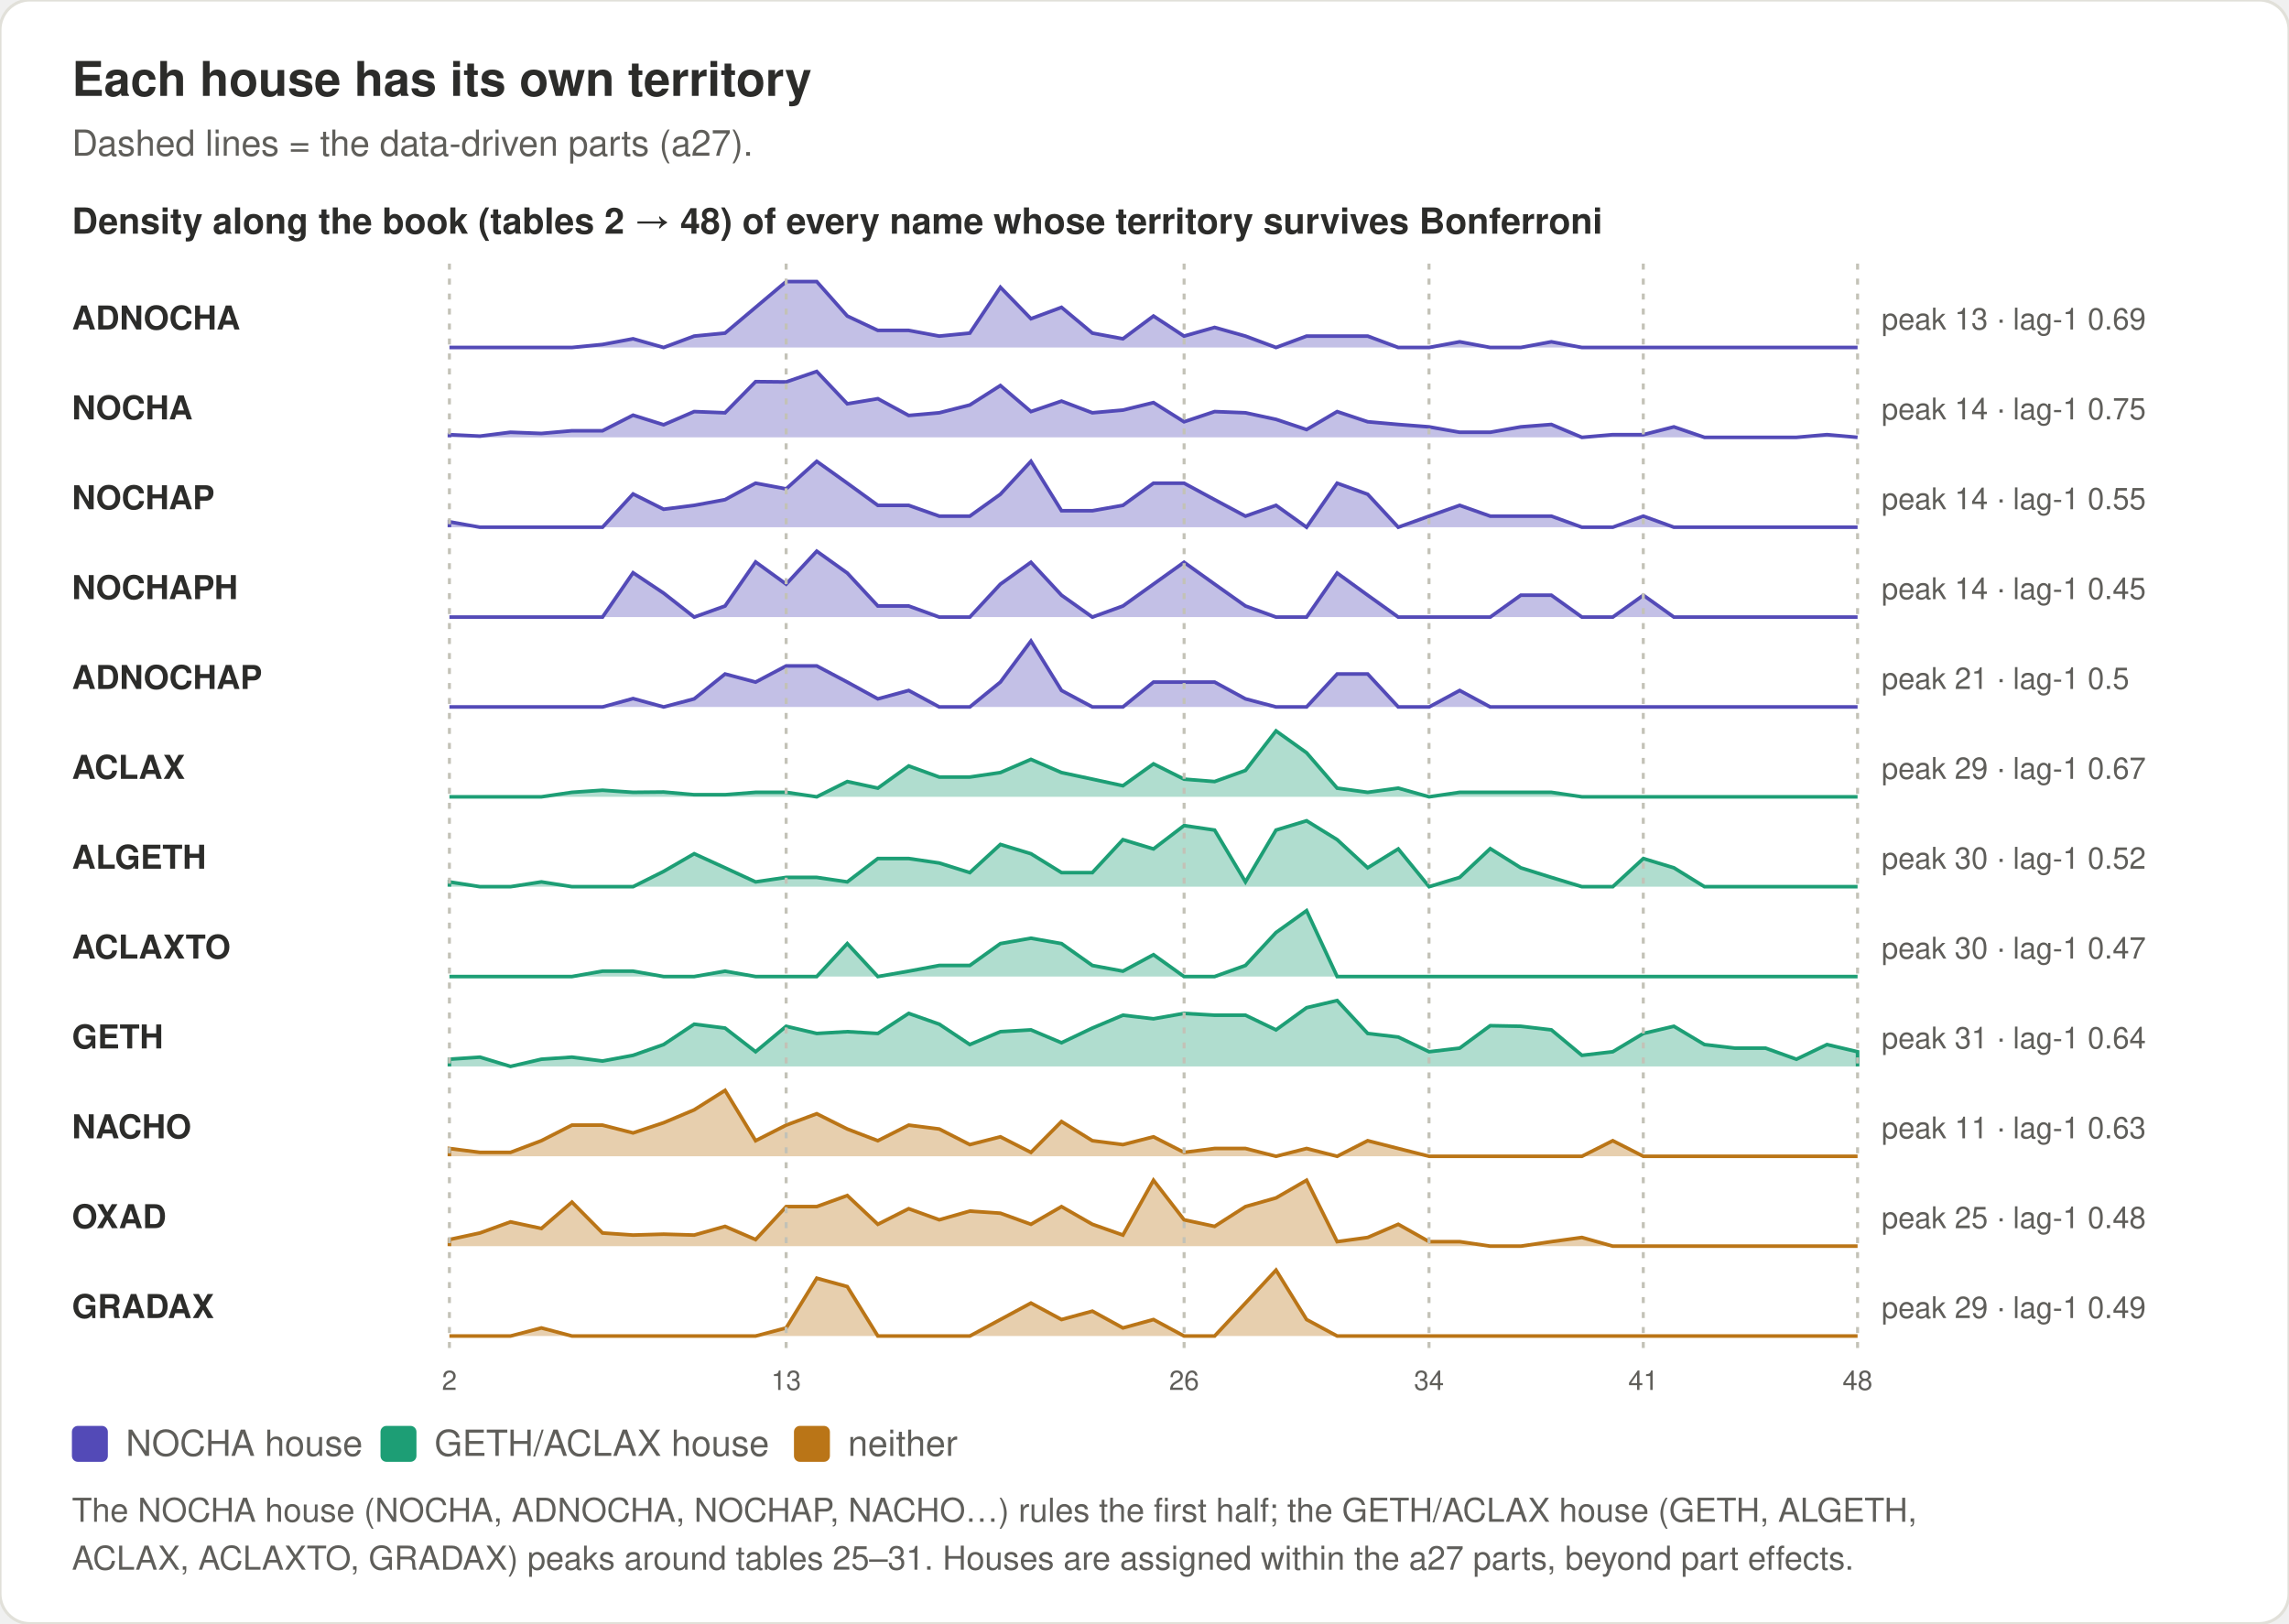
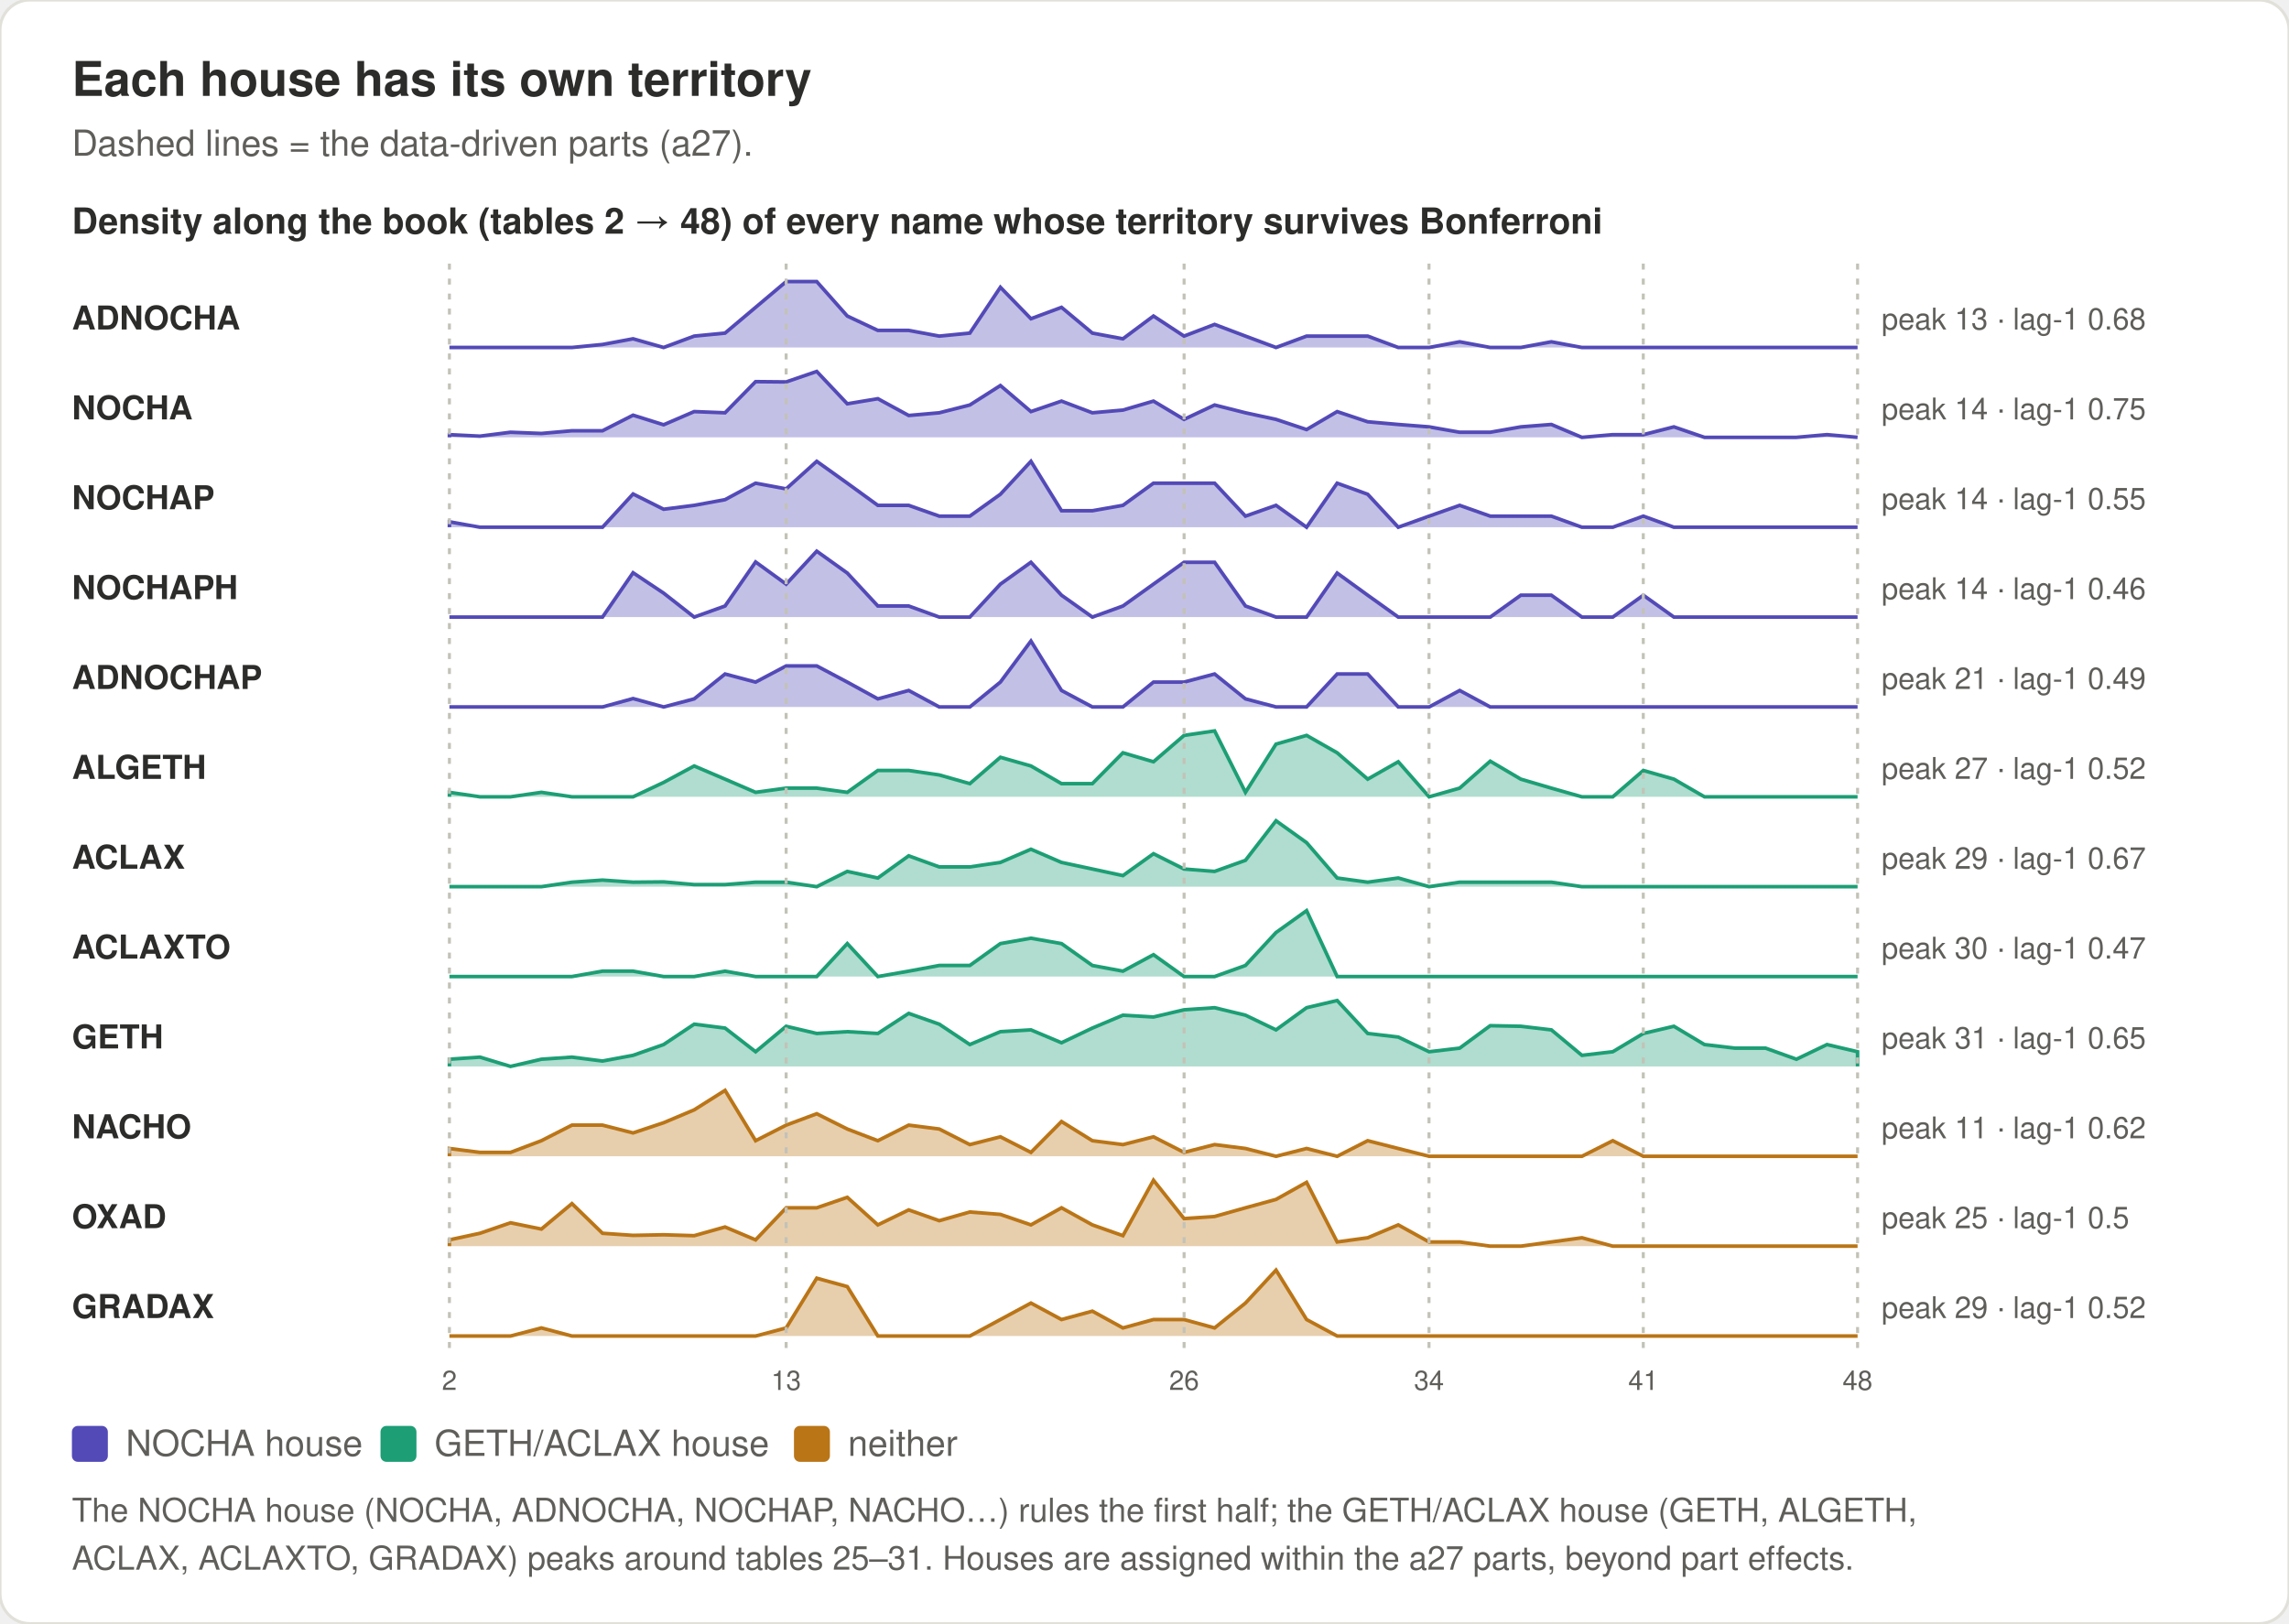
<svg xmlns="http://www.w3.org/2000/svg" width="764" height="542" viewBox="0 0 764 542" font-family="Segoe UI, Helvetica, Arial, sans-serif" role="img">
  <rect x="0" y="0" width="764" height="542" rx="10" fill="#FFFFFF" stroke="#E1E0D9" />
  <text x="24" y="32" font-size="16" fill="#2C2C2A" text-anchor="start" font-weight="600">Each house has its own territory</text>
  <text x="24" y="52" font-size="12" fill="#5F5E5A" text-anchor="start" font-weight="400">Dashed lines = the data-driven parts (a27).</text>
  <text x="24" y="78" font-size="12" fill="#2C2C2A" text-anchor="start" font-weight="600">Density along the book (tables 2 → 48) of every name whose territory survives Bonferroni</text>
-   <polyline points="150,116 150.0,116.0 160.2,116.0 170.4,116.0 180.7,116.0 190.9,116.0 201.1,115.0 211.3,113.1 221.5,116.0 231.7,112.2 242.0,111.2 252.2,102.6 262.4,94.0 272.6,94.0 282.8,105.5 293.0,110.3 303.3,110.3 313.5,112.2 323.7,111.2 333.9,95.9 344.1,106.4 354.3,102.6 364.6,111.2 374.8,113.1 385.0,105.5 395.2,112.2 405.4,109.3 415.7,112.2 425.9,116.0 436.1,112.2 446.3,112.2 456.5,112.2 466.7,116.0 477.0,116.0 487.2,114.1 497.4,116.0 507.6,116.0 517.8,114.1 528.0,116.0 538.3,116.0 548.5,116.0 558.7,116.0 568.9,116.0 579.1,116.0 589.3,116.0 599.6,116.0 609.8,116.0 620.0,116.0 620,116" fill="#534AB7" fill-opacity="0.35" stroke="#534AB7" stroke-width="1.2" />
+   <polyline points="150,116 150.0,116.0 160.2,116.0 170.4,116.0 180.7,116.0 190.9,116.0 201.1,115.0 211.3,113.1 221.5,116.0 231.7,112.2 242.0,111.2 252.2,102.6 262.4,94.0 272.6,94.0 282.8,105.5 293.0,110.3 303.3,110.3 313.5,112.2 323.7,111.2 333.9,95.9 344.1,106.4 354.3,102.6 364.6,111.2 374.8,113.1 385.0,105.5 395.2,112.2 405.4,108.3 415.7,112.2 425.9,116.0 436.1,112.2 446.3,112.2 456.5,112.2 466.7,116.0 477.0,116.0 487.2,114.1 497.4,116.0 507.6,116.0 517.8,114.1 528.0,116.0 538.3,116.0 548.5,116.0 558.7,116.0 568.9,116.0 579.1,116.0 589.3,116.0 599.6,116.0 609.8,116.0 620.0,116.0 620,116" fill="#534AB7" fill-opacity="0.35" stroke="#534AB7" stroke-width="1.2" />
  <text x="24" y="110" font-size="11" fill="#2C2C2A" text-anchor="start" font-weight="600">ADNOCHA</text>
-   <text x="628" y="110" font-size="10" fill="#5F5E5A" text-anchor="start" font-weight="400">peak 13 · lag-1 0.69</text>
-   <polyline points="150,146 150.0,145.1 160.2,145.6 170.4,144.3 180.7,144.7 190.9,143.8 201.1,143.8 211.3,138.6 221.5,141.8 231.7,137.4 242.0,137.8 252.2,127.4 262.4,127.5 272.6,124.0 282.8,134.8 293.0,133.1 303.3,138.7 313.5,137.8 323.7,135.2 333.9,128.7 344.1,137.4 354.3,133.9 364.6,137.8 374.8,136.9 385.0,134.4 395.2,140.8 405.4,137.4 415.7,137.8 425.9,140.0 436.1,143.4 446.3,137.4 456.5,140.8 466.7,141.7 477.0,142.5 487.2,144.3 497.4,144.3 507.6,142.5 517.8,141.7 528.0,146.0 538.3,145.1 548.5,145.1 558.7,142.5 568.9,146.0 579.1,146.0 589.3,146.0 599.6,146.0 609.8,145.1 620.0,146.0 620,146" fill="#534AB7" fill-opacity="0.35" stroke="#534AB7" stroke-width="1.2" />
+   <text x="628" y="110" font-size="10" fill="#5F5E5A" text-anchor="start" font-weight="400">peak 13 · lag-1 0.68</text>
+   <polyline points="150,146 150.0,145.1 160.2,145.6 170.4,144.3 180.7,144.7 190.9,143.8 201.1,143.8 211.3,138.6 221.5,141.8 231.7,137.4 242.0,137.8 252.2,127.4 262.4,127.5 272.6,124.0 282.8,134.8 293.0,133.1 303.3,138.7 313.5,137.8 323.7,135.2 333.9,128.7 344.1,137.4 354.3,133.9 364.6,137.8 374.8,136.9 385.0,133.9 395.2,140.0 405.4,135.2 415.7,137.8 425.9,140.0 436.1,143.4 446.3,137.4 456.5,140.8 466.7,141.7 477.0,142.5 487.2,144.3 497.4,144.3 507.6,142.5 517.8,141.7 528.0,146.0 538.3,145.1 548.5,145.1 558.7,142.5 568.9,146.0 579.1,146.0 589.3,146.0 599.6,146.0 609.8,145.1 620.0,146.0 620,146" fill="#534AB7" fill-opacity="0.35" stroke="#534AB7" stroke-width="1.2" />
  <text x="24" y="140" font-size="11" fill="#2C2C2A" text-anchor="start" font-weight="600">NOCHA</text>
  <text x="628" y="140" font-size="10" fill="#5F5E5A" text-anchor="start" font-weight="400">peak 14 · lag-1 0.75</text>
-   <polyline points="150,176 150.0,174.2 160.2,176.0 170.4,176.0 180.7,176.0 190.9,176.0 201.1,176.0 211.3,164.9 221.5,170.0 231.7,168.7 242.0,166.8 252.2,161.3 262.4,163.2 272.6,154.0 282.8,161.3 293.0,168.7 303.3,168.7 313.5,172.3 323.7,172.3 333.9,165.0 344.1,154.0 354.3,170.5 364.6,170.5 374.8,168.7 385.0,161.3 395.2,161.3 405.4,166.8 415.7,172.3 425.9,168.7 436.1,176.0 446.3,161.3 456.5,165.0 466.7,176.0 477.0,172.3 487.2,168.7 497.4,172.3 507.6,172.3 517.8,172.3 528.0,176.0 538.3,176.0 548.5,172.3 558.7,176.0 568.9,176.0 579.1,176.0 589.3,176.0 599.6,176.0 609.8,176.0 620.0,176.0 620,176" fill="#534AB7" fill-opacity="0.35" stroke="#534AB7" stroke-width="1.2" />
+   <polyline points="150,176 150.0,174.2 160.2,176.0 170.4,176.0 180.7,176.0 190.9,176.0 201.1,176.0 211.3,164.9 221.5,170.0 231.7,168.7 242.0,166.8 252.2,161.3 262.4,163.2 272.6,154.0 282.8,161.3 293.0,168.7 303.3,168.7 313.5,172.3 323.7,172.3 333.9,165.0 344.1,154.0 354.3,170.5 364.6,170.5 374.8,168.7 385.0,161.3 395.2,161.3 405.4,161.3 415.7,172.3 425.9,168.7 436.1,176.0 446.3,161.3 456.5,165.0 466.7,176.0 477.0,172.3 487.2,168.7 497.4,172.3 507.6,172.3 517.8,172.3 528.0,176.0 538.3,176.0 548.5,172.3 558.7,176.0 568.9,176.0 579.1,176.0 589.3,176.0 599.6,176.0 609.8,176.0 620.0,176.0 620,176" fill="#534AB7" fill-opacity="0.35" stroke="#534AB7" stroke-width="1.2" />
  <text x="24" y="170" font-size="11" fill="#2C2C2A" text-anchor="start" font-weight="600">NOCHAP</text>
  <text x="628" y="170" font-size="10" fill="#5F5E5A" text-anchor="start" font-weight="400">peak 14 · lag-1 0.55</text>
-   <polyline points="150,206 150.0,206.0 160.2,206.0 170.4,206.0 180.7,206.0 190.9,206.0 201.1,206.0 211.3,191.2 221.5,198.0 231.7,206.0 242.0,202.3 252.2,187.6 262.4,195.0 272.6,184.0 282.8,191.3 293.0,202.3 303.3,202.3 313.5,206.0 323.7,206.0 333.9,195.0 344.1,187.7 354.3,198.7 364.6,206.0 374.8,202.3 385.0,195.0 395.2,187.7 405.4,195.0 415.7,202.3 425.9,206.0 436.1,206.0 446.3,191.3 456.5,198.7 466.7,206.0 477.0,206.0 487.2,206.0 497.4,206.0 507.6,198.7 517.8,198.7 528.0,206.0 538.3,206.0 548.5,198.7 558.7,206.0 568.9,206.0 579.1,206.0 589.3,206.0 599.6,206.0 609.8,206.0 620.0,206.0 620,206" fill="#534AB7" fill-opacity="0.35" stroke="#534AB7" stroke-width="1.2" />
+   <polyline points="150,206 150.0,206.0 160.2,206.0 170.4,206.0 180.7,206.0 190.9,206.0 201.1,206.0 211.3,191.2 221.5,198.0 231.7,206.0 242.0,202.3 252.2,187.6 262.4,195.0 272.6,184.0 282.8,191.3 293.0,202.3 303.3,202.3 313.5,206.0 323.7,206.0 333.9,195.0 344.1,187.7 354.3,198.7 364.6,206.0 374.8,202.3 385.0,195.0 395.2,187.7 405.4,187.7 415.7,202.3 425.9,206.0 436.1,206.0 446.3,191.3 456.5,198.7 466.7,206.0 477.0,206.0 487.2,206.0 497.4,206.0 507.6,198.7 517.8,198.7 528.0,206.0 538.3,206.0 548.5,198.7 558.7,206.0 568.9,206.0 579.1,206.0 589.3,206.0 599.6,206.0 609.8,206.0 620.0,206.0 620,206" fill="#534AB7" fill-opacity="0.35" stroke="#534AB7" stroke-width="1.2" />
  <text x="24" y="200" font-size="11" fill="#2C2C2A" text-anchor="start" font-weight="600">NOCHAPH</text>
-   <text x="628" y="200" font-size="10" fill="#5F5E5A" text-anchor="start" font-weight="400">peak 14 · lag-1 0.45</text>
-   <polyline points="150,236 150.0,236.0 160.2,236.0 170.4,236.0 180.7,236.0 190.9,236.0 201.1,236.0 211.3,233.2 221.5,236.0 231.7,233.3 242.0,225.0 252.2,227.7 262.4,222.3 272.6,222.3 282.8,227.7 293.0,233.3 303.3,230.5 313.5,236.0 323.7,236.0 333.9,227.7 344.1,214.0 354.3,230.5 364.6,236.0 374.8,236.0 385.0,227.7 395.2,227.7 405.4,227.7 415.7,233.3 425.9,236.0 436.1,236.0 446.3,225.0 456.5,225.0 466.7,236.0 477.0,236.0 487.2,230.5 497.4,236.0 507.6,236.0 517.8,236.0 528.0,236.0 538.3,236.0 548.5,236.0 558.7,236.0 568.9,236.0 579.1,236.0 589.3,236.0 599.6,236.0 609.8,236.0 620.0,236.0 620,236" fill="#534AB7" fill-opacity="0.35" stroke="#534AB7" stroke-width="1.2" />
+   <text x="628" y="200" font-size="10" fill="#5F5E5A" text-anchor="start" font-weight="400">peak 14 · lag-1 0.46</text>
+   <polyline points="150,236 150.0,236.0 160.2,236.0 170.4,236.0 180.7,236.0 190.9,236.0 201.1,236.0 211.3,233.2 221.5,236.0 231.7,233.3 242.0,225.0 252.2,227.7 262.4,222.3 272.6,222.3 282.8,227.7 293.0,233.3 303.3,230.5 313.5,236.0 323.7,236.0 333.9,227.7 344.1,214.0 354.3,230.5 364.6,236.0 374.8,236.0 385.0,227.7 395.2,227.7 405.4,225.0 415.7,233.3 425.9,236.0 436.1,236.0 446.3,225.0 456.5,225.0 466.7,236.0 477.0,236.0 487.2,230.5 497.4,236.0 507.6,236.0 517.8,236.0 528.0,236.0 538.3,236.0 548.5,236.0 558.7,236.0 568.9,236.0 579.1,236.0 589.3,236.0 599.6,236.0 609.8,236.0 620.0,236.0 620,236" fill="#534AB7" fill-opacity="0.35" stroke="#534AB7" stroke-width="1.2" />
  <text x="24" y="230" font-size="11" fill="#2C2C2A" text-anchor="start" font-weight="600">ADNOCHAP</text>
-   <text x="628" y="230" font-size="10" fill="#5F5E5A" text-anchor="start" font-weight="400">peak 21 · lag-1 0.5</text>
-   <polyline points="150,266 150.0,266.0 160.2,266.0 170.4,266.0 180.7,266.0 190.9,264.5 201.1,263.8 211.3,264.5 221.5,264.4 231.7,265.3 242.0,265.3 252.2,264.5 262.4,264.5 272.6,266.0 282.8,260.9 293.0,263.1 303.3,255.7 313.5,259.4 323.7,259.4 333.9,257.9 344.1,253.5 354.3,257.9 364.6,260.1 374.8,262.3 385.0,255.0 395.2,260.1 405.4,260.9 415.7,257.2 425.9,244.0 436.1,251.3 446.3,263.1 456.5,264.5 466.7,263.1 477.0,266.0 487.2,264.5 497.4,264.5 507.6,264.5 517.8,264.5 528.0,266.0 538.3,266.0 548.5,266.0 558.7,266.0 568.9,266.0 579.1,266.0 589.3,266.0 599.6,266.0 609.8,266.0 620.0,266.0 620,266" fill="#1D9E75" fill-opacity="0.35" stroke="#1D9E75" stroke-width="1.2" />
-   <text x="24" y="260" font-size="11" fill="#2C2C2A" text-anchor="start" font-weight="600">ACLAX</text>
-   <text x="628" y="260" font-size="10" fill="#5F5E5A" text-anchor="start" font-weight="400">peak 29 · lag-1 0.67</text>
-   <polyline points="150,296 150.0,294.4 160.2,296.0 170.4,296.0 180.7,294.4 190.9,296.0 201.1,296.0 211.3,296.0 221.5,290.9 231.7,285.0 242.0,289.7 252.2,294.4 262.4,292.9 272.6,292.9 282.8,294.4 293.0,286.6 303.3,286.6 313.5,288.1 323.7,291.3 333.9,281.9 344.1,285.0 354.3,291.3 364.6,291.3 374.8,280.3 385.0,283.4 395.2,275.6 405.4,277.1 415.7,294.4 425.9,277.1 436.1,274.0 446.3,280.3 456.5,289.7 466.7,283.4 477.0,296.0 487.2,292.9 497.4,283.3 507.6,289.7 517.8,292.9 528.0,296.0 538.3,296.0 548.5,286.6 558.7,289.7 568.9,296.0 579.1,296.0 589.3,296.0 599.6,296.0 609.8,296.0 620.0,296.0 620,296" fill="#1D9E75" fill-opacity="0.35" stroke="#1D9E75" stroke-width="1.2" />
-   <text x="24" y="290" font-size="11" fill="#2C2C2A" text-anchor="start" font-weight="600">ALGETH</text>
-   <text x="628" y="290" font-size="10" fill="#5F5E5A" text-anchor="start" font-weight="400">peak 30 · lag-1 0.52</text>
+   <text x="628" y="230" font-size="10" fill="#5F5E5A" text-anchor="start" font-weight="400">peak 21 · lag-1 0.49</text>
+   <polyline points="150,266 150.0,264.5 160.2,266.0 170.4,266.0 180.7,264.5 190.9,266.0 201.1,266.0 211.3,266.0 221.5,261.2 231.7,255.7 242.0,260.1 252.2,264.5 262.4,263.1 272.6,263.1 282.8,264.5 293.0,257.2 303.3,257.2 313.5,258.7 323.7,261.6 333.9,252.8 344.1,255.7 354.3,261.6 364.6,261.6 374.8,251.3 385.0,254.3 395.2,245.5 405.4,244.0 415.7,264.5 425.9,248.4 436.1,245.5 446.3,251.3 456.5,260.1 466.7,254.3 477.0,266.0 487.2,263.1 497.4,254.1 507.6,260.1 517.8,263.1 528.0,266.0 538.3,266.0 548.5,257.2 558.7,260.1 568.9,266.0 579.1,266.0 589.3,266.0 599.6,266.0 609.8,266.0 620.0,266.0 620,266" fill="#1D9E75" fill-opacity="0.35" stroke="#1D9E75" stroke-width="1.2" />
+   <text x="24" y="260" font-size="11" fill="#2C2C2A" text-anchor="start" font-weight="600">ALGETH</text>
+   <text x="628" y="260" font-size="10" fill="#5F5E5A" text-anchor="start" font-weight="400">peak 27 · lag-1 0.52</text>
+   <polyline points="150,296 150.0,296.0 160.2,296.0 170.4,296.0 180.7,296.0 190.9,294.5 201.1,293.8 211.3,294.5 221.5,294.4 231.7,295.3 242.0,295.3 252.2,294.5 262.4,294.5 272.6,296.0 282.8,290.9 293.0,293.1 303.3,285.7 313.5,289.4 323.7,289.4 333.9,287.9 344.1,283.5 354.3,287.9 364.6,290.1 374.8,292.3 385.0,285.0 395.2,290.1 405.4,290.9 415.7,287.2 425.9,274.0 436.1,281.3 446.3,293.1 456.5,294.5 466.7,293.1 477.0,296.0 487.2,294.5 497.4,294.5 507.6,294.5 517.8,294.5 528.0,296.0 538.3,296.0 548.5,296.0 558.7,296.0 568.9,296.0 579.1,296.0 589.3,296.0 599.6,296.0 609.8,296.0 620.0,296.0 620,296" fill="#1D9E75" fill-opacity="0.35" stroke="#1D9E75" stroke-width="1.2" />
+   <text x="24" y="290" font-size="11" fill="#2C2C2A" text-anchor="start" font-weight="600">ACLAX</text>
+   <text x="628" y="290" font-size="10" fill="#5F5E5A" text-anchor="start" font-weight="400">peak 29 · lag-1 0.67</text>
  <polyline points="150,326 150.0,326.0 160.2,326.0 170.4,326.0 180.7,326.0 190.9,326.0 201.1,324.2 211.3,324.2 221.5,326.0 231.7,326.0 242.0,324.2 252.2,326.0 262.4,326.0 272.6,326.0 282.8,315.0 293.0,326.0 303.3,324.2 313.5,322.3 323.7,322.3 333.9,315.0 344.1,313.2 354.3,315.0 364.6,322.3 374.8,324.2 385.0,318.7 395.2,326.0 405.4,326.0 415.7,322.3 425.9,311.3 436.1,304.0 446.3,326.0 456.5,326.0 466.7,326.0 477.0,326.0 487.2,326.0 497.4,326.0 507.6,326.0 517.8,326.0 528.0,326.0 538.3,326.0 548.5,326.0 558.7,326.0 568.9,326.0 579.1,326.0 589.3,326.0 599.6,326.0 609.8,326.0 620.0,326.0 620,326" fill="#1D9E75" fill-opacity="0.35" stroke="#1D9E75" stroke-width="1.2" />
  <text x="24" y="320" font-size="11" fill="#2C2C2A" text-anchor="start" font-weight="600">ACLAXTO</text>
  <text x="628" y="320" font-size="10" fill="#5F5E5A" text-anchor="start" font-weight="400">peak 30 · lag-1 0.47</text>
-   <polyline points="150,356 150.0,353.6 160.2,352.9 170.4,356.0 180.7,353.6 190.9,352.9 201.1,354.2 211.3,352.3 221.5,348.7 231.7,341.9 242.0,343.2 252.2,351.1 262.4,342.6 272.6,345.0 282.8,344.4 293.0,345.0 303.3,338.3 313.5,341.9 323.7,348.7 333.9,344.4 344.1,343.8 354.3,348.1 364.6,343.2 374.8,338.9 385.0,340.1 395.2,338.3 405.4,338.9 415.7,338.9 425.9,343.8 436.1,336.4 446.3,334.0 456.5,345.0 466.7,346.2 477.0,351.1 487.2,349.9 497.4,342.4 507.6,342.6 517.8,343.8 528.0,352.3 538.3,351.1 548.5,345.0 558.7,342.6 568.9,348.7 579.1,349.9 589.3,349.9 599.6,353.6 609.8,348.7 620.0,351.1 620,356" fill="#1D9E75" fill-opacity="0.35" stroke="#1D9E75" stroke-width="1.2" />
+   <polyline points="150,356 150.0,353.6 160.2,352.9 170.4,356.0 180.7,353.6 190.9,352.9 201.1,354.2 211.3,352.3 221.5,348.7 231.7,341.9 242.0,343.2 252.2,351.1 262.4,342.6 272.6,345.0 282.8,344.4 293.0,345.0 303.3,338.3 313.5,341.9 323.7,348.7 333.9,344.4 344.1,343.8 354.3,348.1 364.6,343.2 374.8,338.9 385.0,339.5 395.2,337.1 405.4,336.4 415.7,338.9 425.9,343.8 436.1,336.4 446.3,334.0 456.5,345.0 466.7,346.2 477.0,351.1 487.2,349.9 497.4,342.4 507.6,342.6 517.8,343.8 528.0,352.3 538.3,351.1 548.5,345.0 558.7,342.6 568.9,348.7 579.1,349.9 589.3,349.9 599.6,353.6 609.8,348.7 620.0,351.1 620,356" fill="#1D9E75" fill-opacity="0.35" stroke="#1D9E75" stroke-width="1.2" />
  <text x="24" y="350" font-size="11" fill="#2C2C2A" text-anchor="start" font-weight="600">GETH</text>
-   <text x="628" y="350" font-size="10" fill="#5F5E5A" text-anchor="start" font-weight="400">peak 31 · lag-1 0.64</text>
-   <polyline points="150,386 150.0,383.4 160.2,384.7 170.4,384.7 180.7,380.8 190.9,375.6 201.1,375.6 211.3,378.2 221.5,374.8 231.7,370.5 242.0,364.0 252.2,380.8 262.4,375.6 272.6,371.8 282.8,376.9 293.0,380.8 303.3,375.6 313.5,376.9 323.7,382.1 333.9,379.5 344.1,384.7 354.3,374.4 364.6,380.8 374.8,382.1 385.0,379.5 395.2,384.7 405.4,383.4 415.7,383.4 425.9,386.0 436.1,383.4 446.3,386.0 456.5,380.8 466.7,383.4 477.0,386.0 487.2,386.0 497.4,386.0 507.6,386.0 517.8,386.0 528.0,386.0 538.3,380.8 548.5,386.0 558.7,386.0 568.9,386.0 579.1,386.0 589.3,386.0 599.6,386.0 609.8,386.0 620.0,386.0 620,386" fill="#BA7517" fill-opacity="0.35" stroke="#BA7517" stroke-width="1.2" />
+   <text x="628" y="350" font-size="10" fill="#5F5E5A" text-anchor="start" font-weight="400">peak 31 · lag-1 0.65</text>
+   <polyline points="150,386 150.0,383.4 160.2,384.7 170.4,384.7 180.7,380.8 190.9,375.6 201.1,375.6 211.3,378.2 221.5,374.8 231.7,370.5 242.0,364.0 252.2,380.8 262.4,375.6 272.6,371.8 282.8,376.9 293.0,380.8 303.3,375.6 313.5,376.9 323.7,382.1 333.9,379.5 344.1,384.7 354.3,374.4 364.6,380.8 374.8,382.1 385.0,379.5 395.2,384.7 405.4,382.1 415.7,383.4 425.9,386.0 436.1,383.4 446.3,386.0 456.5,380.8 466.7,383.4 477.0,386.0 487.2,386.0 497.4,386.0 507.6,386.0 517.8,386.0 528.0,386.0 538.3,380.8 548.5,386.0 558.7,386.0 568.9,386.0 579.1,386.0 589.3,386.0 599.6,386.0 609.8,386.0 620.0,386.0 620,386" fill="#BA7517" fill-opacity="0.35" stroke="#BA7517" stroke-width="1.2" />
  <text x="24" y="380" font-size="11" fill="#2C2C2A" text-anchor="start" font-weight="600">NACHO</text>
-   <text x="628" y="380" font-size="10" fill="#5F5E5A" text-anchor="start" font-weight="400">peak 11 · lag-1 0.63</text>
-   <polyline points="150,416 150.0,413.8 160.2,411.6 170.4,407.9 180.7,410.1 190.9,401.3 201.1,411.6 211.3,412.3 221.5,412.0 231.7,412.3 242.0,409.4 252.2,413.8 262.4,402.8 272.6,402.8 282.8,399.1 293.0,408.7 303.3,403.5 313.5,407.2 323.7,404.3 333.9,405.0 344.1,408.7 354.3,402.8 364.6,408.7 374.8,412.3 385.0,394.0 395.2,407.2 405.4,409.4 415.7,402.8 425.9,399.9 436.1,394.0 446.3,414.5 456.5,413.1 466.7,408.7 477.0,414.5 487.2,414.5 497.4,416.0 507.6,416.0 517.8,414.5 528.0,413.1 538.3,416.0 548.5,416.0 558.7,416.0 568.9,416.0 579.1,416.0 589.3,416.0 599.6,416.0 609.8,416.0 620.0,416.0 620,416" fill="#BA7517" fill-opacity="0.35" stroke="#BA7517" stroke-width="1.2" />
+   <text x="628" y="380" font-size="10" fill="#5F5E5A" text-anchor="start" font-weight="400">peak 11 · lag-1 0.62</text>
+   <polyline points="150,416 150.0,413.9 160.2,411.7 170.4,408.2 180.7,410.3 190.9,401.8 201.1,411.7 211.3,412.4 221.5,412.2 231.7,412.5 242.0,409.6 252.2,413.9 262.4,403.2 272.6,403.2 282.8,399.7 293.0,408.9 303.3,403.9 313.5,407.5 323.7,404.6 333.9,405.4 344.1,408.9 354.3,403.2 364.6,408.9 374.8,412.5 385.0,394.0 395.2,406.8 405.4,406.1 415.7,403.2 425.9,400.4 436.1,394.7 446.3,414.6 456.5,413.2 466.7,408.9 477.0,414.6 487.2,414.6 497.4,416.0 507.6,416.0 517.8,414.6 528.0,413.2 538.3,416.0 548.5,416.0 558.7,416.0 568.9,416.0 579.1,416.0 589.3,416.0 599.6,416.0 609.8,416.0 620.0,416.0 620,416" fill="#BA7517" fill-opacity="0.35" stroke="#BA7517" stroke-width="1.2" />
  <text x="24" y="410" font-size="11" fill="#2C2C2A" text-anchor="start" font-weight="600">OXAD</text>
-   <text x="628" y="410" font-size="10" fill="#5F5E5A" text-anchor="start" font-weight="400">peak 25 · lag-1 0.48</text>
-   <polyline points="150,446 150.0,446.0 160.2,446.0 170.4,446.0 180.7,443.3 190.9,446.0 201.1,446.0 211.3,446.0 221.5,446.0 231.7,446.0 242.0,446.0 252.2,446.0 262.4,443.3 272.6,426.7 282.8,429.5 293.0,446.0 303.3,446.0 313.5,446.0 323.7,446.0 333.9,440.5 344.1,435.0 354.3,440.5 364.6,437.7 374.8,443.3 385.0,440.5 395.2,446.0 405.4,446.0 415.7,435.0 425.9,424.0 436.1,440.5 446.3,446.0 456.5,446.0 466.7,446.0 477.0,446.0 487.2,446.0 497.4,446.0 507.6,446.0 517.8,446.0 528.0,446.0 538.3,446.0 548.5,446.0 558.7,446.0 568.9,446.0 579.1,446.0 589.3,446.0 599.6,446.0 609.8,446.0 620.0,446.0 620,446" fill="#BA7517" fill-opacity="0.35" stroke="#BA7517" stroke-width="1.2" />
+   <text x="628" y="410" font-size="10" fill="#5F5E5A" text-anchor="start" font-weight="400">peak 25 · lag-1 0.5</text>
+   <polyline points="150,446 150.0,446.0 160.2,446.0 170.4,446.0 180.7,443.3 190.9,446.0 201.1,446.0 211.3,446.0 221.5,446.0 231.7,446.0 242.0,446.0 252.2,446.0 262.4,443.3 272.6,426.7 282.8,429.5 293.0,446.0 303.3,446.0 313.5,446.0 323.7,446.0 333.9,440.5 344.1,435.0 354.3,440.5 364.6,437.7 374.8,443.3 385.0,440.5 395.2,440.5 405.4,443.3 415.7,435.0 425.9,424.0 436.1,440.5 446.3,446.0 456.5,446.0 466.7,446.0 477.0,446.0 487.2,446.0 497.4,446.0 507.6,446.0 517.8,446.0 528.0,446.0 538.3,446.0 548.5,446.0 558.7,446.0 568.9,446.0 579.1,446.0 589.3,446.0 599.6,446.0 609.8,446.0 620.0,446.0 620,446" fill="#BA7517" fill-opacity="0.35" stroke="#BA7517" stroke-width="1.2" />
  <text x="24" y="440" font-size="11" fill="#2C2C2A" text-anchor="start" font-weight="600">GRADAX</text>
-   <text x="628" y="440" font-size="10" fill="#5F5E5A" text-anchor="start" font-weight="400">peak 29 · lag-1 0.49</text>
+   <text x="628" y="440" font-size="10" fill="#5F5E5A" text-anchor="start" font-weight="400">peak 29 · lag-1 0.52</text>
  <line x1="150.0" y1="88" x2="150.0" y2="452" stroke="#C3C2B7" stroke-dasharray="2,3" />
  <text x="150.0" y="464" font-size="9" fill="#5F5E5A" text-anchor="middle" font-weight="400">2</text>
  <line x1="262.391" y1="88" x2="262.391" y2="452" stroke="#C3C2B7" stroke-dasharray="2,3" />
  <text x="262.391" y="464" font-size="9" fill="#5F5E5A" text-anchor="middle" font-weight="400">13</text>
  <line x1="395.217" y1="88" x2="395.217" y2="452" stroke="#C3C2B7" stroke-dasharray="2,3" />
  <text x="395.217" y="464" font-size="9" fill="#5F5E5A" text-anchor="middle" font-weight="400">26</text>
  <line x1="476.957" y1="88" x2="476.957" y2="452" stroke="#C3C2B7" stroke-dasharray="2,3" />
  <text x="476.957" y="464" font-size="9" fill="#5F5E5A" text-anchor="middle" font-weight="400">34</text>
  <line x1="548.478" y1="88" x2="548.478" y2="452" stroke="#C3C2B7" stroke-dasharray="2,3" />
  <text x="548.478" y="464" font-size="9" fill="#5F5E5A" text-anchor="middle" font-weight="400">41</text>
  <line x1="620.0" y1="88" x2="620.0" y2="452" stroke="#C3C2B7" stroke-dasharray="2,3" />
  <text x="620.0" y="464" font-size="9" fill="#5F5E5A" text-anchor="middle" font-weight="400">48</text>
  <rect x="24" y="476" width="12" height="12" rx="2" fill="#534AB7" />
  <text x="42" y="486" font-size="12" fill="#5F5E5A" text-anchor="start" font-weight="400">NOCHA house</text>
  <rect x="127" y="476" width="12" height="12" rx="2" fill="#1D9E75" />
  <text x="145" y="486" font-size="12" fill="#5F5E5A" text-anchor="start" font-weight="400">GETH/ACLAX house</text>
  <rect x="265" y="476" width="12" height="12" rx="2" fill="#BA7517" />
  <text x="283" y="486" font-size="12" fill="#5F5E5A" text-anchor="start" font-weight="400">neither</text>
  <text x="24" y="508" font-size="11" fill="#5F5E5A" text-anchor="start" font-weight="400">The NOCHA house (NOCHA, ADNOCHA, NOCHAP, NACHO…) rules the first half; the GETH/ACLAX house (GETH, ALGETH,</text>
  <text x="24" y="524" font-size="11" fill="#5F5E5A" text-anchor="start" font-weight="400">ACLAX, ACLAXTO, GRADAX) peaks around tables 25–31. Houses are assigned within the a27 parts, beyond part effects.</text>
</svg>
